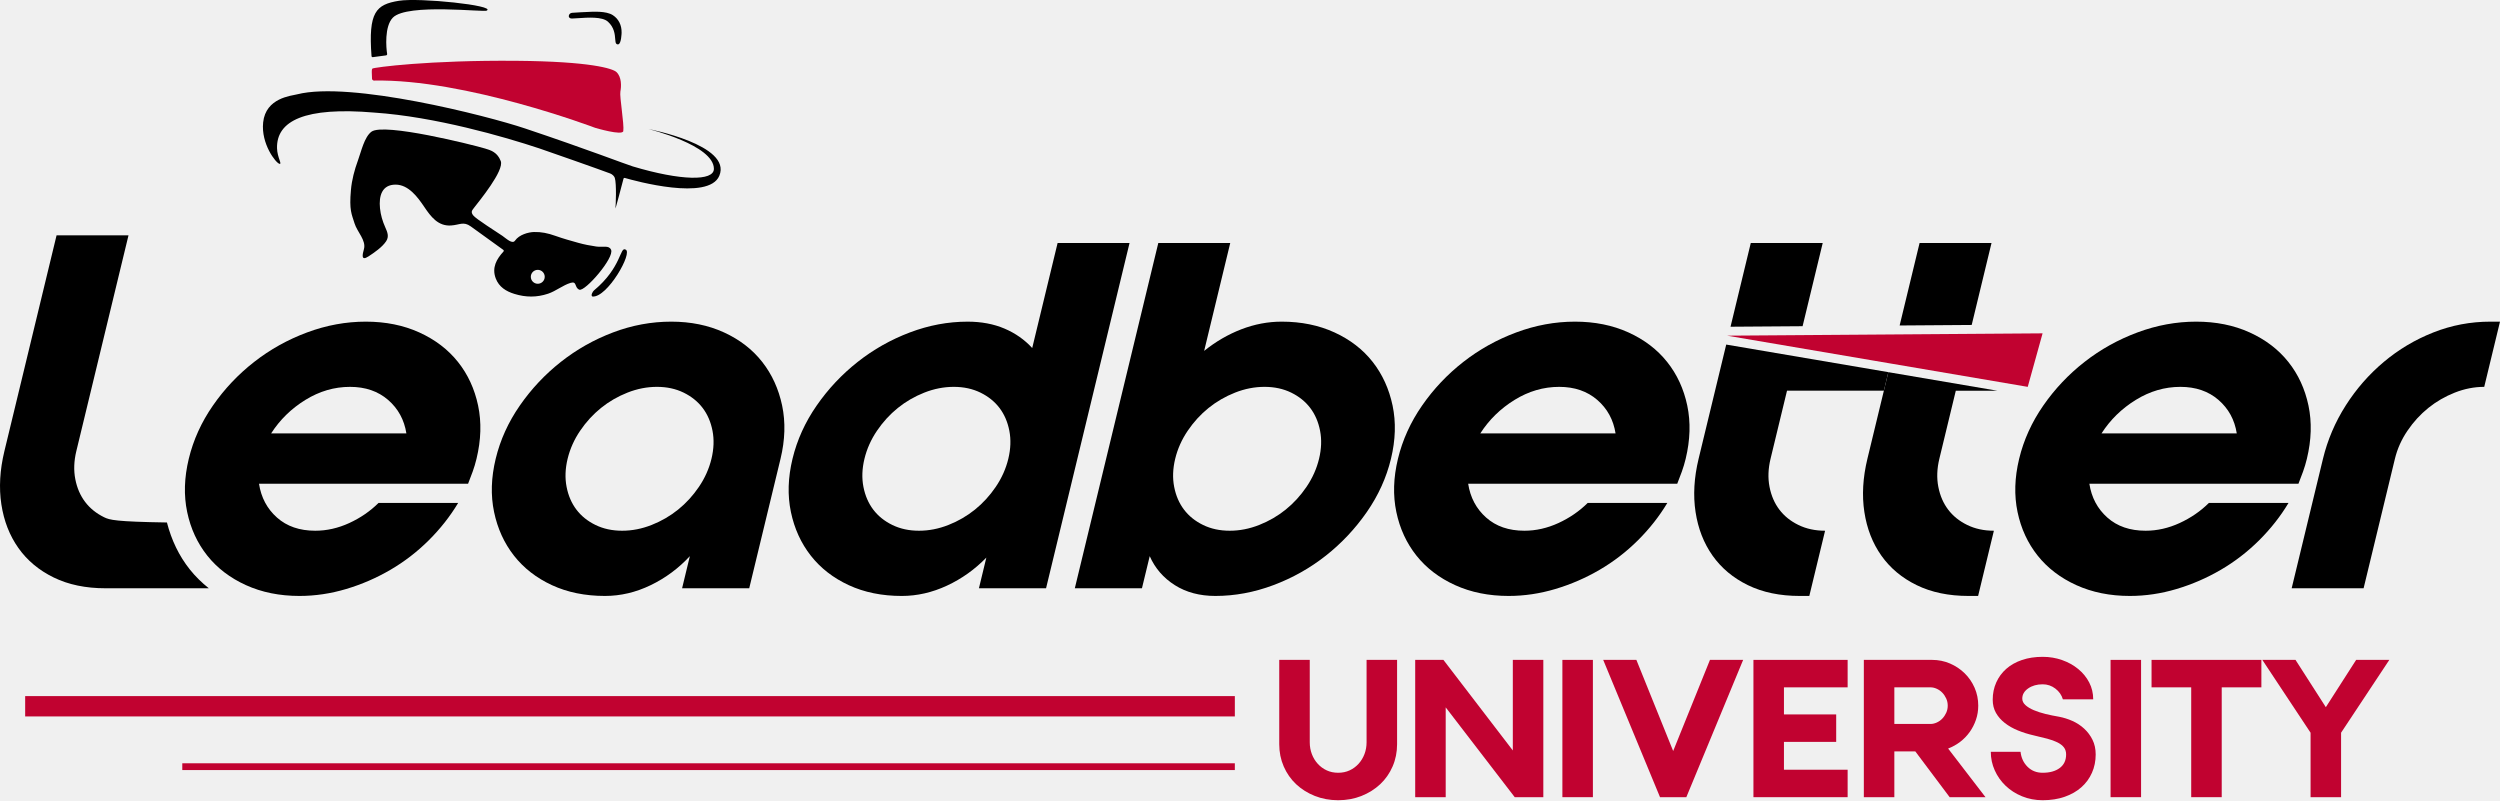
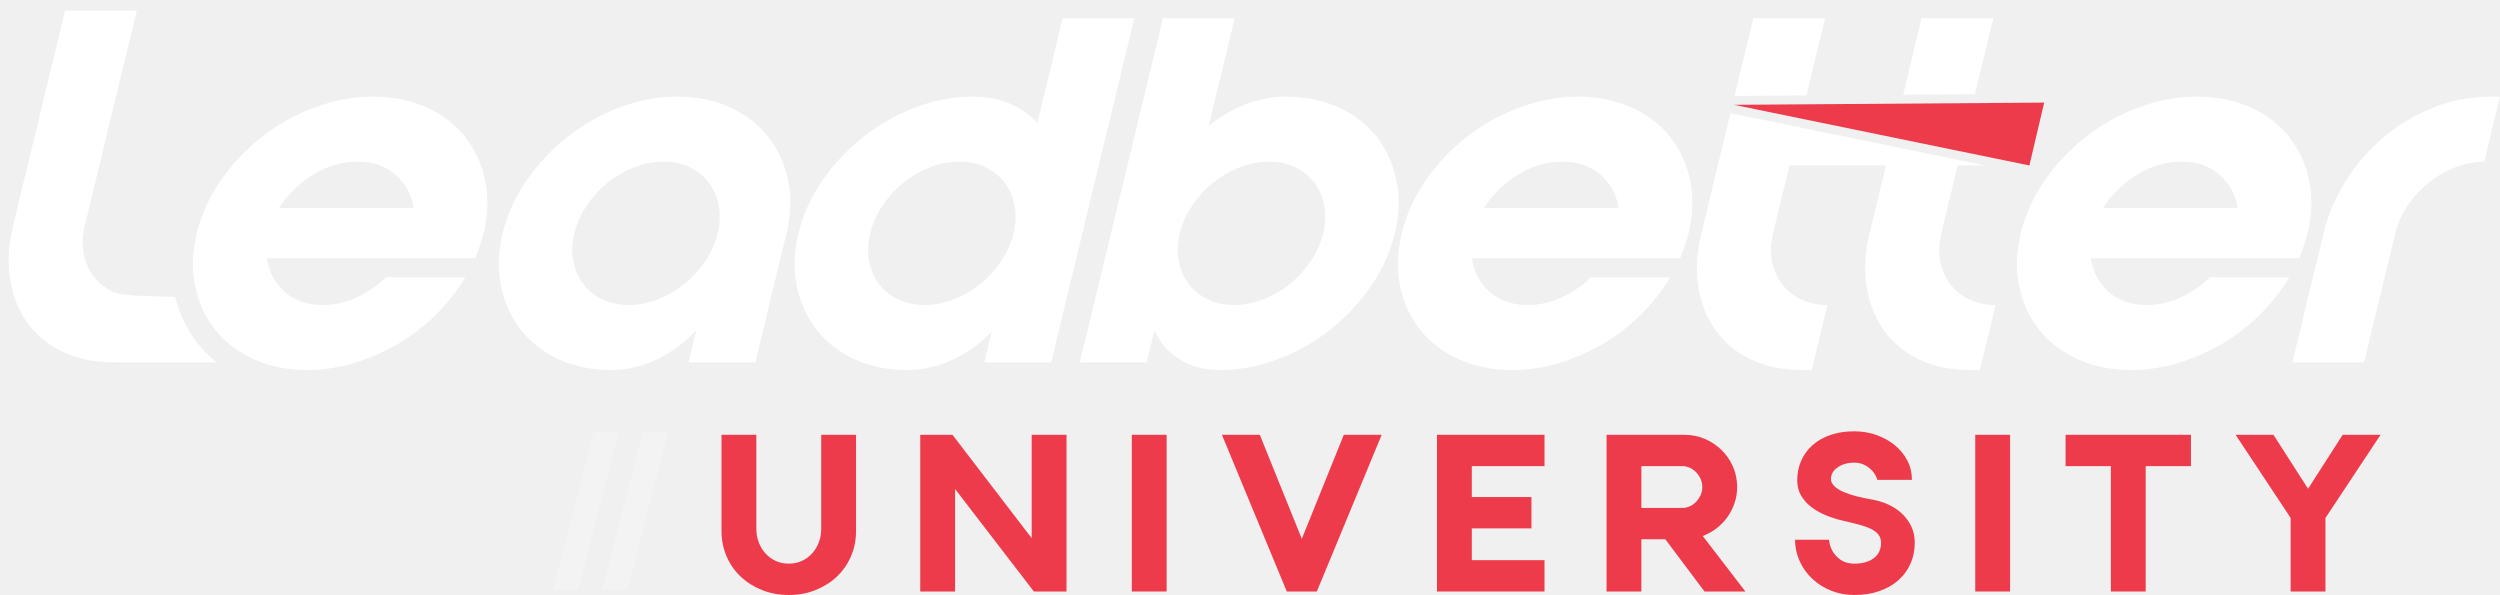
- <svg xmlns="http://www.w3.org/2000/svg" version="1.1" id="logo" x="0px" y="0px" width="280.597px" height="89.816px" viewBox="0 0 280.597 89.816" enable-background="new 0 0 280.597 89.816" xml:space="preserve">
-   <g id="mark">
-     <path d="M41.836,6.416l1.485-0.198c0.086-0.009,0.146-0.083,0.131-0.168c-0.114-0.657-0.317-3.089,0.64-4.069     c1.611-1.651,10.407-0.567,10.546-0.797c1.039-0.57-7.569-1.471-9.87-1.095c-2.569,0.419-3.439,1.255-3.069,6.208     C41.704,6.367,41.766,6.424,41.836,6.416z" />
-     <path fill="#C10230" d="M41.729,8.129l0.028,0.75c0,0,0.079,0.167,0.205,0.164c10.262-0.204,24.739,5.266,24.841,5.305     c0.003,0.001-0.002,0,0.001,0c0.048,0.014,3.064,0.911,3.153,0.365c0.122-0.741-0.437-3.866-0.325-4.439     c0.113-0.581,0.154-1.614-0.439-2.184c-0.409-0.393-2.894-1.194-11.231-1.266C48.19,6.741,41.945,7.56,41.792,7.701     C41.712,7.776,41.729,8.129,41.729,8.129z" />
-     <path d="M72.781,14.484c0,0,7.346,1.792,7.346,4.466c0,1.405-3.708,1.342-9.103-0.271c-0.733-0.219-5.046-1.899-12.103-4.264     c-4.263-1.428-19.601-5.345-25.572-3.827c-0.663,0.169-3.524,0.393-3.814,3.152c-0.253,2.405,1.43,4.563,1.835,4.648     c0.329,0.069-0.253-0.718-0.277-1.757c-0.07-3.071,3.108-4.663,10.932-3.993c6.766,0.458,14.561,2.702,18.501,4.016     c0.829,0.276,7.032,2.459,7.956,2.814c0.251,0.097,0.46,0.306,0.522,0.497c0.212,0.656,0.11,3.13,0.072,3.379     c-0.066,0.433,0.734-2.631,0.904-3.285c0.018-0.068,0.083-0.106,0.15-0.086c1.091,0.316,9.401,2.617,10.604-0.241     C82.193,16.268,72.781,14.484,72.781,14.484z" />
-     <path d="M64.18,2.08c0.008,0,0.016,0,0.024,0c0.219-0.008,0.446-0.023,0.677-0.039c1.072-0.072,2.706-0.194,3.355,0.395     c0.718,0.651,0.776,1.434,0.815,1.952c0.02,0.279,0.034,0.463,0.153,0.551c0.029,0.021,0.073,0.043,0.135,0.043     c0.019,0,0.04-0.002,0.062-0.007c0.342-0.077,0.367-1.297,0.367-1.309c0.015-0.844-0.334-1.541-0.983-1.963     c-0.756-0.491-2.193-0.396-3.073-0.35c-0.165,0.009-0.328,0.017-0.488,0.022c-0.036,0.001-1.004,0.063-1.027,0.064     C64,1.453,63.829,1.636,63.839,1.823C63.846,1.943,63.94,2.08,64.18,2.08z" />
-     <path d="M68.583,28.025c-0.253-0.529-0.888-0.244-1.659-0.356c-0.689-0.1-1.343-0.225-2.012-0.412     c-0.857-0.239-1.721-0.479-2.559-0.779c-0.883-0.316-1.605-0.458-2.421-0.437c-0.62,0.017-1.659,0.292-2.124,0.964     c-0.3,0.434-0.951-0.205-1.413-0.53c-0.606-0.426-3.002-1.908-3.295-2.316c-0.255-0.357-0.155-0.501,0.077-0.802     c0.589-0.767,3.444-4.222,3.026-5.282c-0.389-0.985-1.088-1.203-1.758-1.405c-1.347-0.406-11.368-2.924-12.755-1.886     c-0.801,0.599-1.146,2.216-1.512,3.215c-0.394,1.074-0.689,2.189-0.79,3.329c-0.204,2.291,0.083,2.694,0.405,3.742     c0.298,0.97,1.333,1.914,1.053,2.901c-0.164,0.578-0.354,1.373,0.51,0.809c0.658-0.43,1.551-1.044,1.985-1.705     c0.354-0.539,0.136-1.029-0.102-1.567c-0.309-0.697-0.513-1.377-0.59-2.142c-0.14-1.395,0.229-2.644,1.75-2.644     c1.458,0,2.491,1.417,3.225,2.507c0.729,1.082,1.537,2.169,2.987,2.08c0.989-0.061,1.401-0.494,2.235,0.108l3.646,2.631     c0.06,0.043,0.067,0.128,0.018,0.182c-0.778,0.853-1.329,1.804-0.868,3.021c0.362,0.956,1.156,1.447,2.089,1.735     c1.286,0.397,2.509,0.405,3.785-0.021c0.875-0.292,1.672-0.96,2.526-1.216c0.748-0.224,0.406,0.523,0.976,0.764     C65.646,32.777,69.004,28.903,68.583,28.025z M60.359,31.849c-0.431,0-0.781-0.35-0.781-0.781c0-0.431,0.349-0.781,0.781-0.781     s0.781,0.349,0.781,0.781C61.14,31.499,60.791,31.849,60.359,31.849z" />
-     <path d="M70.201,28.008c-0.635-0.339-0.428,2.007-3.532,4.587c-0.143,0.119-0.403,0.581-0.177,0.685     C68.15,33.455,71.102,28.283,70.201,28.008z" />
-   </g>
-   <g id="extension">
-     <path fill="#C10230" d="M156.807,83.524c0,0.898-0.168,1.733-0.503,2.504c-0.335,0.77-0.799,1.434-1.391,1.99     c-0.592,0.556-1.292,0.995-2.097,1.316c-0.807,0.321-1.68,0.481-2.622,0.481c-0.941,0-1.815-0.16-2.622-0.481     c-0.806-0.321-1.505-0.76-2.097-1.316c-0.592-0.557-1.056-1.22-1.391-1.99c-0.335-0.771-0.503-1.605-0.503-2.504v-9.459h3.424     v9.245c0,0.471,0.078,0.914,0.235,1.327c0.157,0.414,0.378,0.778,0.664,1.091c0.285,0.314,0.621,0.56,1.006,0.738     c0.385,0.179,0.813,0.268,1.284,0.268c0.471,0,0.899-0.089,1.284-0.268c0.385-0.178,0.72-0.424,1.006-0.738     c0.285-0.313,0.506-0.678,0.664-1.091c0.157-0.414,0.235-0.856,0.235-1.327v-9.245h3.424V83.524z" />
-     <path fill="#C10230" d="M173.221,89.474h-3.21l-7.747-10.08v10.08h-3.424V74.065h3.167l7.79,10.166V74.065h3.424V89.474z" />
-     <path fill="#C10230" d="M178.785,89.474h-3.424V74.065h3.424V89.474z" />
-     <path fill="#C10230" d="M191.925,74.065h3.724l-6.377,15.409h-2.954l-6.377-15.409h3.724l4.13,10.229L191.925,74.065z" />
-     <path fill="#C10230" d="M196.804,89.474V74.065h10.572v3.082h-7.148v3.039h5.864v3.082h-5.864v3.125h7.148v3.082H196.804z" />
-     <path fill="#C10230" d="M212.619,89.474h-3.424V74.065h3.424h4.237c0.713,0,1.384,0.136,2.012,0.407s1.177,0.639,1.648,1.102     c0.471,0.464,0.842,1.006,1.113,1.626s0.407,1.288,0.407,2.001c0,0.557-0.085,1.084-0.257,1.583c-0.171,0.5-0.407,0.96-0.706,1.38     c-0.3,0.421-0.657,0.789-1.07,1.103c-0.414,0.314-0.863,0.563-1.348,0.749l4.194,5.457h-4.023l-3.853-5.136h-2.354V89.474z      M212.619,81.256h4.066c0.228,0,0.46-0.054,0.695-0.161s0.442-0.253,0.621-0.439c0.178-0.185,0.324-0.403,0.439-0.652     c0.114-0.25,0.171-0.517,0.171-0.803c0-0.285-0.057-0.553-0.171-0.803c-0.115-0.249-0.261-0.467-0.439-0.652     c-0.179-0.186-0.385-0.332-0.621-0.439s-0.467-0.161-0.695-0.161h-4.066V81.256z" />
-     <path fill="#C10230" d="M231.087,80.442c0.528,0.1,1.038,0.261,1.53,0.481c0.492,0.222,0.931,0.51,1.316,0.867     c0.385,0.357,0.696,0.774,0.931,1.252c0.235,0.479,0.353,1.024,0.353,1.637c0,0.742-0.139,1.427-0.417,2.055     c-0.278,0.628-0.674,1.17-1.188,1.626s-1.138,0.813-1.873,1.07s-1.559,0.385-2.472,0.385c-0.828,0-1.598-0.146-2.312-0.438     c-0.713-0.292-1.331-0.688-1.851-1.188c-0.521-0.499-0.928-1.077-1.22-1.733c-0.293-0.656-0.439-1.348-0.439-2.076h3.339     c0.071,0.67,0.332,1.23,0.781,1.68c0.45,0.45,1.017,0.674,1.702,0.674c0.799,0,1.437-0.178,1.915-0.535     c0.478-0.356,0.717-0.863,0.717-1.52c0-0.313-0.083-0.578-0.246-0.792c-0.165-0.214-0.403-0.399-0.717-0.557     c-0.314-0.157-0.695-0.296-1.145-0.417c-0.45-0.121-0.96-0.246-1.53-0.375c-0.628-0.142-1.22-0.328-1.776-0.556     c-0.557-0.228-1.045-0.506-1.466-0.834c-0.421-0.328-0.753-0.707-0.995-1.134c-0.243-0.428-0.364-0.92-0.364-1.477     c0-0.699,0.131-1.344,0.396-1.937c0.264-0.592,0.639-1.102,1.124-1.53c0.485-0.428,1.074-0.76,1.766-0.995s1.466-0.353,2.322-0.353     c0.771,0,1.498,0.121,2.183,0.364c0.685,0.243,1.288,0.578,1.809,1.006c0.521,0.428,0.931,0.931,1.23,1.509     c0.3,0.578,0.449,1.209,0.449,1.894h-3.402c-0.143-0.485-0.425-0.888-0.846-1.209c-0.421-0.321-0.896-0.481-1.423-0.481     c-0.642,0-1.185,0.154-1.626,0.46c-0.442,0.307-0.664,0.688-0.664,1.145c0,0.271,0.118,0.514,0.353,0.728     c0.235,0.214,0.546,0.403,0.931,0.567s0.824,0.307,1.316,0.428S230.574,80.357,231.087,80.442z" />
-     <path fill="#C10230" d="M240.311,89.474h-3.424V74.065h3.424V89.474z" />
-     <path fill="#C10230" d="M241.488,74.065h12.327v3.082h-4.452v12.327h-3.424V77.146h-4.452V74.065z" />
-     <path fill="#C10230" d="M264.451,74.065h3.724l-5.415,8.175v7.233h-3.424V82.24l-5.415-8.175h3.724l3.403,5.308L264.451,74.065z" />
-   </g>
-   <g id="wordmark">
-     <path d="M118.704,27.274l-2.85,11.788c-0.851-0.933-1.886-1.659-3.106-2.18c-1.22-0.519-2.602-0.78-4.144-0.78     c-2.189,0-4.35,0.404-6.483,1.211c-2.133,0.807-4.086,1.91-5.859,3.31c-1.774,1.399-3.309,3.033-4.602,4.898     c-1.295,1.866-2.198,3.858-2.709,5.974c-0.512,2.118-0.572,4.109-0.18,5.975c0.391,1.866,1.136,3.498,2.234,4.898     c1.096,1.399,2.516,2.503,4.259,3.31s3.726,1.211,5.951,1.211c1.722,0,3.412-0.386,5.07-1.157c1.657-0.771,3.131-1.821,4.421-3.149     l-0.833,3.445h7.535l9.37-38.753H118.704z M113.172,51.494c-0.269,1.113-0.738,2.162-1.407,3.149     c-0.67,0.987-1.45,1.839-2.341,2.557c-0.892,0.718-1.882,1.292-2.973,1.722c-1.092,0.431-2.194,0.646-3.305,0.646     c-1.113,0-2.11-0.215-2.992-0.646c-0.883-0.43-1.596-1.004-2.14-1.722c-0.544-0.717-0.912-1.569-1.104-2.557     c-0.192-0.986-0.154-2.036,0.115-3.149c0.269-1.111,0.737-2.161,1.407-3.148c0.669-0.987,1.449-1.839,2.34-2.557     c0.891-0.718,1.882-1.292,2.973-1.723c1.09-0.43,2.192-0.646,3.305-0.646c1.111,0,2.109,0.215,2.993,0.646     c0.882,0.431,1.595,1.005,2.14,1.723c0.544,0.718,0.912,1.57,1.104,2.557C113.479,49.333,113.44,50.383,113.172,51.494z" />
-     <path d="M156.302,45.52c-0.393-1.865-1.137-3.499-2.233-4.898c-1.097-1.399-2.526-2.502-4.286-3.31     c-1.761-0.807-3.735-1.211-5.924-1.211c-1.543,0-3.057,0.288-4.542,0.861c-1.484,0.574-2.873,1.382-4.165,2.422l2.928-12.11h-8.074     l-9.37,38.753h7.535l0.872-3.606c0.603,1.364,1.542,2.449,2.819,3.256c1.275,0.807,2.793,1.211,4.551,1.211     c2.188,0,4.358-0.404,6.509-1.211c2.151-0.807,4.113-1.911,5.887-3.31c1.773-1.399,3.307-3.032,4.602-4.898     c1.294-1.865,2.198-3.857,2.71-5.975C156.634,49.378,156.694,47.386,156.302,45.52z M148.049,51.494     c-0.269,1.113-0.738,2.162-1.407,3.149c-0.67,0.987-1.45,1.839-2.341,2.557c-0.892,0.718-1.882,1.292-2.973,1.722     c-1.091,0.431-2.193,0.646-3.305,0.646c-1.113,0-2.11-0.215-2.992-0.646c-0.883-0.43-1.596-1.004-2.14-1.722     c-0.544-0.717-0.912-1.569-1.104-2.557c-0.192-0.986-0.154-2.036,0.115-3.149c0.269-1.111,0.737-2.161,1.407-3.148     c0.669-0.987,1.449-1.839,2.34-2.557c0.891-0.718,1.882-1.292,2.973-1.723c1.09-0.43,2.192-0.646,3.305-0.646     c1.112,0,2.109,0.215,2.993,0.646c0.882,0.431,1.595,1.005,2.14,1.723c0.544,0.718,0.912,1.57,1.104,2.557     C148.356,49.333,148.318,50.383,148.049,51.494z" />
-     <path d="M187.116,40.622c-1.115-1.399-2.562-2.502-4.34-3.31c-1.778-0.807-3.78-1.211-6.004-1.211c-2.226,0-4.422,0.404-6.59,1.211     c-2.169,0.807-4.149,1.91-5.94,3.31c-1.792,1.399-3.335,3.033-4.629,4.898c-1.295,1.866-2.198,3.858-2.709,5.974     c-0.512,2.118-0.572,4.109-0.18,5.975c0.391,1.866,1.146,3.498,2.261,4.898c1.115,1.399,2.561,2.503,4.34,3.31     c1.777,0.807,3.779,1.211,6.005,1.211c1.758,0,3.508-0.261,5.248-0.781c1.74-0.519,3.394-1.238,4.961-2.153     c1.567-0.915,2.999-2.019,4.299-3.31c1.299-1.292,2.4-2.691,3.302-4.198h-8.935c-0.944,0.933-2.041,1.687-3.292,2.261     c-1.251,0.574-2.522,0.861-3.814,0.861c-1.759,0-3.191-0.493-4.298-1.48c-1.107-0.986-1.779-2.251-2.016-3.795h23.467     c0.184-0.466,0.358-0.923,0.52-1.372c0.162-0.448,0.304-0.924,0.426-1.427c0.512-2.117,0.571-4.108,0.179-5.974     C188.984,43.654,188.231,42.021,187.116,40.622z M166.15,48.642c0.979-1.527,2.26-2.779,3.841-3.756     c1.582-0.976,3.251-1.465,5.01-1.465c1.722,0,3.146,0.489,4.275,1.465c1.127,0.977,1.811,2.229,2.052,3.756H166.15z" />
-     <path d="M193.817,38.685l-0.068-0.012l-3.1,12.821c-0.512,2.118-0.626,4.109-0.341,5.975c0.284,1.866,0.921,3.498,1.911,4.898     c0.989,1.399,2.31,2.503,3.963,3.31c1.652,0.807,3.591,1.211,5.816,1.211h1.077l1.77-7.32c-1.113,0-2.11-0.215-2.992-0.646     c-0.883-0.43-1.596-1.004-2.14-1.722c-0.545-0.717-0.912-1.569-1.104-2.557c-0.192-0.986-0.154-2.036,0.115-3.149l1.848-7.643     h10.872l0.503-2.08L193.817,38.685z" />
-     <polygon points="204.579,27.274 196.505,27.274 194.233,36.672 202.321,36.613  " />
-     <path d="M219.517,43.852h4.647l-12.15-2.069l-0.068-0.012l-0.503,2.08l-1.848,7.643c-0.512,2.118-0.626,4.109-0.341,5.975     c0.284,1.866,0.921,3.498,1.911,4.898c0.989,1.399,2.31,2.503,3.963,3.31c1.652,0.807,3.591,1.211,5.816,1.211h1.077l1.77-7.32     c-1.113,0-2.11-0.215-2.992-0.646c-0.883-0.43-1.596-1.004-2.14-1.722c-0.545-0.717-0.912-1.569-1.104-2.557     c-0.192-0.986-0.154-2.036,0.115-3.149L219.517,43.852z" />
-     <polygon points="223.525,27.274 215.451,27.274 213.213,36.532 221.301,36.473  " />
-     <path d="M244.636,58.707c-1.251,0.574-2.522,0.861-3.814,0.861c-1.759,0-3.191-0.493-4.298-1.48     c-1.107-0.986-1.779-2.251-2.016-3.795h23.467c0.184-0.466,0.358-0.923,0.52-1.372c0.162-0.448,0.304-0.924,0.426-1.427     c0.512-2.117,0.571-4.108,0.179-5.974c-0.393-1.865-1.146-3.499-2.261-4.898c-1.115-1.399-2.562-2.502-4.34-3.31     c-1.778-0.807-3.78-1.211-6.004-1.211c-2.226,0-4.422,0.404-6.59,1.211c-2.169,0.807-4.149,1.91-5.94,3.31     c-1.792,1.399-3.335,3.033-4.629,4.898c-1.295,1.866-2.198,3.858-2.709,5.974c-0.512,2.118-0.572,4.109-0.18,5.975     c0.391,1.866,1.146,3.498,2.261,4.898c1.115,1.399,2.561,2.503,4.34,3.31c1.778,0.807,3.779,1.211,6.005,1.211     c1.758,0,3.508-0.261,5.248-0.781c1.74-0.519,3.394-1.238,4.961-2.153c1.567-0.915,2.999-2.019,4.299-3.31     c1.299-1.292,2.4-2.691,3.302-4.198h-8.935C246.984,57.38,245.886,58.133,244.636,58.707z M239.715,44.886     c1.582-0.976,3.251-1.465,5.01-1.465c1.722,0,3.146,0.489,4.275,1.465c1.127,0.977,1.811,2.229,2.052,3.756h-15.178     C236.853,47.115,238.133,45.863,239.715,44.886z" />
-     <path d="M279.521,36.101c-2.225,0-4.359,0.404-6.402,1.211c-2.044,0.807-3.898,1.91-5.564,3.31     c-1.666,1.399-3.093,3.033-4.279,4.898c-1.187,1.866-2.036,3.858-2.548,5.974l-3.514,14.533h8.074l3.514-14.533     c0.269-1.111,0.737-2.161,1.407-3.148c0.669-0.987,1.449-1.839,2.34-2.557c0.891-0.718,1.882-1.292,2.973-1.723     c1.09-0.43,2.192-0.646,3.305-0.646l1.77-7.32H279.521z" />
-     <path d="M21.312,63.924c-1.219-1.53-2.07-3.311-2.575-5.281c-5.775-0.093-6.436-0.287-7.041-0.583     c-0.883-0.43-1.596-1.004-2.14-1.722c-0.545-0.718-0.912-1.569-1.104-2.557c-0.192-0.986-0.154-2.036,0.115-3.149l5.856-24.221     H6.35L0.494,50.633c-0.512,2.118-0.626,4.109-0.341,5.975c0.284,1.866,0.921,3.498,1.911,4.898c0.989,1.399,2.31,2.503,3.963,3.31     c1.652,0.808,3.591,1.211,5.816,1.211h11.593C22.649,65.398,21.932,64.702,21.312,63.924z" />
-     <path d="M51.4,40.622c-1.115-1.399-2.562-2.502-4.34-3.31c-1.778-0.807-3.78-1.211-6.004-1.211c-2.226,0-4.422,0.404-6.59,1.211     c-2.169,0.807-4.149,1.91-5.94,3.31c-1.792,1.399-3.335,3.033-4.629,4.898c-1.295,1.866-2.198,3.858-2.709,5.974     c-0.512,2.118-0.572,4.109-0.18,5.975c0.391,1.866,1.146,3.498,2.261,4.898c1.115,1.399,2.561,2.503,4.34,3.31     c1.778,0.807,3.779,1.211,6.005,1.211c1.758,0,3.508-0.261,5.248-0.781c1.74-0.519,3.394-1.238,4.961-2.153     c1.567-0.915,2.999-2.019,4.299-3.31c1.299-1.292,2.4-2.691,3.303-4.198h-8.935c-0.944,0.933-2.041,1.687-3.292,2.261     c-1.251,0.574-2.522,0.861-3.814,0.861c-1.759,0-3.191-0.493-4.298-1.48c-1.107-0.986-1.779-2.251-2.016-3.795h23.467     c0.184-0.466,0.358-0.923,0.52-1.372c0.162-0.448,0.304-0.924,0.426-1.427c0.512-2.117,0.571-4.108,0.179-5.974     C53.268,43.654,52.515,42.021,51.4,40.622z M30.434,48.642c0.979-1.527,2.26-2.779,3.841-3.756c1.582-0.976,3.251-1.465,5.01-1.465     c1.722,0,3.146,0.489,4.275,1.465c1.127,0.977,1.811,2.229,2.052,3.756H30.434z" />
-     <path d="M85.551,40.622c-1.097-1.399-2.526-2.502-4.286-3.31c-1.761-0.807-3.736-1.211-5.924-1.211     c-2.225,0-4.404,0.404-6.536,1.211c-2.133,0.807-4.086,1.91-5.859,3.31c-1.774,1.399-3.309,3.033-4.602,4.898     c-1.295,1.866-2.198,3.858-2.709,5.974c-0.512,2.118-0.572,4.109-0.18,5.975c0.391,1.866,1.136,3.498,2.234,4.898     c1.096,1.399,2.516,2.503,4.259,3.31s3.726,1.211,5.951,1.211c1.758,0,3.47-0.404,5.137-1.211c1.666-0.807,3.13-1.892,4.393-3.256     l-0.872,3.606h7.535l3.514-14.533c0.512-2.117,0.571-4.108,0.18-5.974C87.392,43.654,86.648,42.021,85.551,40.622z M79.855,51.494     c-0.269,1.113-0.738,2.162-1.407,3.149c-0.67,0.987-1.45,1.839-2.341,2.557c-0.892,0.718-1.882,1.292-2.973,1.722     c-1.092,0.431-2.194,0.646-3.305,0.646c-1.113,0-2.11-0.215-2.992-0.646c-0.883-0.43-1.596-1.004-2.14-1.722     c-0.544-0.717-0.912-1.569-1.104-2.557c-0.192-0.986-0.154-2.036,0.115-3.149c0.269-1.111,0.737-2.161,1.407-3.148     c0.669-0.987,1.449-1.839,2.34-2.557c0.891-0.718,1.882-1.292,2.973-1.723c1.09-0.43,2.192-0.646,3.305-0.646     c1.111,0,2.109,0.215,2.993,0.646c0.882,0.431,1.595,1.005,2.14,1.723c0.544,0.718,0.912,1.57,1.104,2.557     C80.162,49.333,80.123,50.383,79.855,51.494z" />
-     <polygon fill="#C10230" points="212.182,40.797 227.591,43.421 228.404,40.49 229.257,37.414 229.147,37.415 212.971,37.534     193.991,37.674 193.845,37.675 193.985,37.699  " />
-   </g>
-   <g id="lines">
+ <svg xmlns="http://www.w3.org/2000/svg" version="1.1" id="logo" x="0px" y="0px" width="321.878px" height="76.606px" viewBox="0 0 321.878 76.606" enable-background="new 0 0 321.878 76.606" xml:space="preserve">
+   <g>
+     <path fill="none" d="M196.818,21.755c1.394-0.628,2.845-0.943,4.352-0.943C199.662,20.813,198.212,21.127,196.818,21.755z" />
+     <path fill="none" d="M153.032,36.565c-0.622-0.821-1.043-1.794-1.262-2.923c-0.22-1.127-0.175-2.327,0.132-3.599   c0.307-1.271,0.843-2.47,1.608-3.599c0.765-1.128,1.656-2.102,2.675-2.923c1.019-0.82,2.151-1.476,3.399-1.969   c1.247-0.492,2.506-0.738,3.778-0.738c1.271,0,2.411,0.246,3.421,0.738c0.252,0.123,0.491,0.256,0.719,0.399   c-0.228-0.144-0.468-0.277-0.72-0.4c-1.01-0.492-2.15-0.738-3.421-0.738c-1.272,0-2.532,0.246-3.778,0.738   c-1.248,0.492-2.38,1.149-3.399,1.969c-1.019,0.821-1.91,1.795-2.675,2.923c-0.765,1.129-1.301,2.329-1.608,3.599   c-0.308,1.272-0.352,2.471-0.132,3.599C151.988,34.77,152.409,35.744,153.032,36.565c0.155,0.204,0.323,0.4,0.502,0.584   C153.355,36.965,153.187,36.77,153.032,36.565z" />
+     <path fill="none" d="M195.443,22.488c-1.809,1.117-3.272,2.548-4.391,4.294C192.171,25.036,193.635,23.605,195.443,22.488z" />
+     <path fill="none" d="M201.17,20.813c1.968,0,3.596,0.559,4.886,1.675C204.766,21.372,203.139,20.813,201.17,20.813z" />
+     <path fill="none" d="M40.304,22.488c1.808-1.116,3.717-1.675,5.727-1.675c0,0,0,0,0,0c-2.01,0-3.919,0.559-5.727,1.675   c-1.808,1.117-3.272,2.548-4.391,4.294h0.001C37.032,25.036,38.496,23.605,40.304,22.488z" />
+     <path fill="none" d="M115.611,38.533c-1.01-0.492-1.825-1.148-2.447-1.969s-1.043-1.794-1.262-2.923   c-0.22-1.127-0.175-2.327,0.132-3.599c0.307-1.271,0.843-2.47,1.608-3.599c0.765-1.128,1.656-2.102,2.675-2.923   c1.019-0.82,2.151-1.476,3.399-1.969c1.247-0.492,2.506-0.738,3.778-0.738c0,0,0,0,0,0c-1.272,0-2.532,0.246-3.778,0.738   c-1.248,0.492-2.38,1.149-3.399,1.969c-1.019,0.821-1.91,1.795-2.675,2.923c-0.765,1.129-1.301,2.329-1.608,3.599   c-0.308,1.272-0.352,2.471-0.132,3.599c0.219,1.129,0.64,2.103,1.262,2.923C113.785,37.385,114.6,38.041,115.611,38.533   c1.007,0.493,2.147,0.739,3.419,0.739c0,0,0.001,0,0.001,0C117.759,39.272,116.619,39.026,115.611,38.533z" />
+     <path fill="none" d="M77.525,38.533c-1.01-0.492-1.825-1.148-2.447-1.969s-1.043-1.794-1.262-2.923   c-0.22-1.127-0.176-2.327,0.132-3.599c0.307-1.271,0.843-2.47,1.608-3.599c0.765-1.128,1.656-2.102,2.675-2.923   c1.019-0.82,2.151-1.476,3.399-1.969c1.247-0.492,2.506-0.738,3.778-0.738c0,0,0,0,0,0c-1.272,0-2.532,0.246-3.778,0.738   c-1.248,0.492-2.38,1.149-3.399,1.969c-1.019,0.821-1.91,1.795-2.675,2.923c-0.765,1.129-1.301,2.329-1.608,3.599   c-0.308,1.272-0.352,2.471-0.132,3.599c0.219,1.129,0.64,2.103,1.262,2.923c0.622,0.821,1.437,1.477,2.447,1.969   c1.009,0.493,2.149,0.739,3.421,0.739c0,0,0,0,0,0C79.674,39.272,78.533,39.026,77.525,38.533z" />
+     <path fill="none" d="M275.146,22.488c1.808-1.116,3.717-1.675,5.726-1.675c0,0,0,0,0,0c-2.01,0-3.919,0.559-5.727,1.675   c-1.808,1.117-3.272,2.548-4.391,4.294h0.001C271.874,25.036,273.338,23.605,275.146,22.488z" />
    <g>
-       <rect x="2.825" y="78.13" fill="#C10230" width="135.772" height="2.282" />
+       <path fill="none" d="M217.564,65.185c-0.308,0.141-0.613,0.211-0.911,0.211h-5.325v-5.38h-0.001v5.381h5.325    c0.299,0,0.603-0.07,0.911-0.211c0.309-0.139,0.579-0.331,0.813-0.574c0,0,0,0,0,0C218.142,64.854,217.873,65.046,217.564,65.185z    " />
+       <path fill="none" d="M218.792,64.041c-0.099,0.168-0.209,0.325-0.333,0.467C218.584,64.366,218.694,64.21,218.792,64.041z" />
+       <path fill="#EE3B4B" d="M105.732,68.087c0,0.617-0.103,1.196-0.308,1.738c-0.206,0.542-0.495,1.018-0.869,1.429    c-0.374,0.411-0.813,0.733-1.317,0.966c-0.504,0.234-1.065,0.35-1.682,0.35c-0.617,0-1.177-0.116-1.682-0.35    c-0.504-0.233-0.943-0.555-1.317-0.966s-0.663-0.887-0.869-1.429s-0.308-1.121-0.308-1.738V55.98h-4.484v12.388    c0,1.177,0.219,2.27,0.659,3.279c0.438,1.009,1.046,1.878,1.822,2.606c0.775,0.729,1.69,1.303,2.746,1.723    c1.055,0.421,2.2,0.63,3.433,0.63c1.233,0,2.378-0.21,3.433-0.63c1.056-0.421,1.971-0.995,2.747-1.723    c0.775-0.729,1.382-1.598,1.822-2.606c0.438-1.009,0.658-2.102,0.658-3.279V55.98h-4.484V68.087z" />
+       <polygon fill="#EE3B4B" points="132.832,69.292 122.631,55.98 118.483,55.98 118.483,76.158 122.967,76.158 122.967,62.958     133.112,76.158 137.316,76.158 137.316,55.98 132.832,55.98   " />
+       <rect x="145.722" y="55.98" fill="#EE3B4B" width="4.484" height="20.178" />
+       <polygon fill="#EE3B4B" points="167.61,69.376 162.201,55.98 157.325,55.98 165.676,76.158 169.543,76.158 177.895,55.98     173.018,55.98   " />
+       <polygon fill="#EE3B4B" points="185.012,76.158 198.857,76.158 198.857,72.122 189.497,72.122 189.497,68.031 197.175,68.031     197.175,63.995 189.497,63.995 189.497,60.015 198.857,60.015 198.857,55.98 185.012,55.98   " />
+       <path fill="#EE3B4B" d="M220.997,68.031c0.541-0.411,1.009-0.892,1.401-1.443c0.392-0.551,0.701-1.154,0.925-1.807    c0.224-0.654,0.336-1.345,0.336-2.074c0-0.934-0.178-1.807-0.532-2.62c-0.355-0.813-0.841-1.522-1.457-2.13    c-0.616-0.608-1.336-1.088-2.158-1.443c-0.823-0.355-1.701-0.533-2.634-0.533h-5.549h-4.484v20.178h4.484v-6.726h3.083    l5.045,6.726h5.268l-5.493-7.146C219.866,68.769,220.454,68.442,220.997,68.031z M211.328,60.016h5.324    c0.298,0,0.603,0.07,0.911,0.211c0.309,0.14,0.579,0.332,0.813,0.574c0.233,0.243,0.424,0.528,0.575,0.855    c0.149,0.327,0.224,0.677,0.224,1.051c0,0.373-0.075,0.723-0.224,1.05c-0.046,0.101-0.104,0.191-0.159,0.284    c-0.098,0.168-0.208,0.325-0.333,0.467c-0.029,0.033-0.053,0.072-0.083,0.103c0,0,0,0,0,0c-0.234,0.243-0.504,0.435-0.813,0.574    c-0.308,0.141-0.612,0.211-0.911,0.211h-5.325" />
+       <path fill="#EE3B4B" d="M244.845,66.097c-0.504-0.467-1.079-0.845-1.723-1.135c-0.645-0.29-1.313-0.5-2.004-0.631    c-0.672-0.112-1.331-0.247-1.976-0.406c-0.644-0.159-1.219-0.346-1.724-0.561c-0.504-0.214-0.911-0.462-1.219-0.743    c-0.308-0.28-0.462-0.597-0.462-0.952c0-0.598,0.289-1.097,0.869-1.499c0.579-0.401,1.289-0.603,2.13-0.603    c0.691,0,1.313,0.21,1.864,0.631c0.551,0.421,0.92,0.948,1.107,1.583h4.456c0-0.897-0.196-1.724-0.589-2.481    c-0.392-0.757-0.929-1.415-1.611-1.975c-0.682-0.561-1.471-1-2.368-1.318c-0.897-0.317-1.85-0.476-2.859-0.476    c-1.121,0-2.135,0.154-3.04,0.462c-0.906,0.309-1.677,0.743-2.312,1.304c-0.635,0.56-1.126,1.228-1.471,2.003    c-0.346,0.776-0.518,1.622-0.518,2.537c0,0.729,0.159,1.374,0.477,1.933c0.317,0.56,0.752,1.056,1.303,1.485    c0.55,0.43,1.191,0.794,1.919,1.093c0.729,0.299,1.504,0.542,2.326,0.729c0.747,0.169,1.416,0.332,2.004,0.491    c0.588,0.159,1.088,0.341,1.499,0.546c0.411,0.206,0.724,0.449,0.939,0.729c0.215,0.281,0.323,0.626,0.323,1.037    c0,0.86-0.313,1.523-0.939,1.99c-0.626,0.468-1.462,0.701-2.509,0.701c-0.897,0-1.639-0.294-2.228-0.882    c-0.588-0.589-0.929-1.322-1.023-2.201h-4.372c0,0.953,0.191,1.859,0.575,2.718c0.382,0.86,0.915,1.616,1.597,2.27    s1.49,1.173,2.424,1.556c0.934,0.382,1.943,0.574,3.026,0.574c1.196,0,2.275-0.167,3.237-0.504    c0.962-0.337,1.779-0.803,2.452-1.402c0.673-0.598,1.191-1.308,1.556-2.13c0.364-0.822,0.547-1.718,0.547-2.69    c0-0.803-0.154-1.518-0.462-2.144C245.756,67.111,245.349,66.564,244.845,66.097z" />
+       <rect x="254.317" y="55.98" fill="#EE3B4B" width="4.484" height="20.178" />
+       <polygon fill="#EE3B4B" points="265.947,60.015 271.777,60.015 271.777,76.158 276.26,76.158 276.26,60.015 282.09,60.015     282.09,55.98 265.947,55.98   " />
+       <polygon fill="#EE3B4B" points="297.166,62.93 292.711,55.98 287.834,55.98 294.924,66.685 294.924,76.158 299.408,76.158     299.408,66.685 306.499,55.98 301.622,55.98   " />
    </g>
    <g>
-       <rect x="20.46" y="85.67" fill="#C10230" width="118.137" height="0.761" />
+       <polygon opacity="0.22" fill="#FFFFFF" enable-background="new    " points="76.432,55.654 71.22,75.969 74.442,75.969     79.654,55.654   " />
+       <polygon opacity="0.22" fill="#FFFFFF" enable-background="new    " points="77.553,75.969 80.775,75.969 85.988,55.654     82.765,55.654   " />
+       <path fill="#FFFFFF" d="M127.672,42.717l-0.952,3.938h8.614l10.711-44.3h-9.229l-3.258,13.475    c-0.972-1.067-2.156-1.897-3.55-2.492c-1.395-0.594-2.974-0.892-4.737-0.892c-2.502,0-4.972,0.461-7.41,1.385    c-2.438,0.924-4.671,2.184-6.698,3.784c-2.028,1.6-3.782,3.467-5.261,5.599c-1.48,2.134-2.512,4.41-3.097,6.829    c-0.585,2.421-0.654,4.697-0.205,6.83c0.447,2.133,1.299,3.999,2.554,5.599c1.253,1.6,2.877,2.861,4.868,3.784    c1.992,0.923,4.259,1.385,6.803,1.385c1.969,0,3.9-0.441,5.796-1.323C124.513,45.435,126.198,44.235,127.672,42.717z     M115.61,38.533c-1.01-0.492-1.825-1.148-2.447-1.969c-0.622-0.82-1.043-1.794-1.262-2.923c-0.22-1.128-0.176-2.327,0.132-3.599    c0.307-1.27,0.843-2.47,1.608-3.599c0.765-1.128,1.656-2.102,2.675-2.923c1.019-0.82,2.151-1.477,3.399-1.969    c1.246-0.492,2.506-0.738,3.778-0.738c0,0,0,0,0,0c1.27,0,2.411,0.246,3.42,0.738c1.008,0.493,1.824,1.149,2.446,1.969    c0.622,0.821,1.043,1.795,1.263,2.923c0.219,1.129,0.175,2.328-0.132,3.599c-0.307,1.272-0.844,2.472-1.609,3.599    c-0.765,1.129-1.657,2.102-2.676,2.923c-1.019,0.821-2.152,1.477-3.398,1.969c-1.248,0.493-2.507,0.739-3.777,0.739    c0,0-0.001,0-0.001,0C117.758,39.272,116.618,39.026,115.61,38.533z" />
+       <path fill="#FFFFFF" d="M179.794,23.213c-0.449-2.132-1.3-3.999-2.553-5.599c-1.254-1.6-2.887-2.861-4.9-3.784    s-4.27-1.385-6.771-1.385c-1.764,0-3.495,0.329-5.191,0.985c-1.697,0.656-3.284,1.579-4.761,2.768l3.347-13.844h-9.229    l-10.71,44.3h8.614l0.997-4.122c0.689,1.56,1.763,2.799,3.223,3.722c1.458,0.923,3.192,1.385,5.203,1.385    c2.501,0,4.982-0.461,7.441-1.385c2.458-0.923,4.701-2.184,6.729-3.784c2.027-1.6,3.78-3.466,5.26-5.599    c1.479-2.133,2.512-4.409,3.097-6.83C180.174,27.623,180.242,25.346,179.794,23.213z M153.031,36.564    c-0.622-0.82-1.043-1.794-1.262-2.923c-0.22-1.128-0.176-2.327,0.132-3.599c0.307-1.27,0.843-2.47,1.608-3.599    c0.765-1.128,1.656-2.102,2.675-2.923c1.019-0.82,2.151-1.477,3.399-1.969c1.246-0.492,2.506-0.738,3.778-0.738    c1.271,0,2.411,0.246,3.421,0.738c0.252,0.123,0.492,0.257,0.72,0.4c0.684,0.431,1.259,0.954,1.726,1.569    c0.622,0.821,1.043,1.795,1.263,2.923c0.22,1.129,0.176,2.329-0.131,3.599c-0.307,1.272-0.844,2.472-1.609,3.599    c-0.765,1.129-1.657,2.102-2.676,2.923s-2.152,1.477-3.398,1.969c-1.248,0.493-2.507,0.739-3.778,0.739    c-1.272,0-2.412-0.246-3.421-0.739c-0.757-0.369-1.405-0.83-1.944-1.384C153.354,36.965,153.187,36.769,153.031,36.564z" />
+       <path fill="#FFFFFF" d="M215.043,35.703H204.83c-1.079,1.067-2.333,1.928-3.763,2.584c-1.43,0.656-2.883,0.985-4.36,0.985    c-2.01,0-3.648-0.564-4.913-1.692c-1.266-1.127-2.034-2.574-2.304-4.338h26.826c0.211-0.533,0.409-1.055,0.594-1.569    c0.185-0.512,0.348-1.056,0.487-1.631c0.585-2.419,0.652-4.696,0.205-6.829c-0.449-2.132-1.31-3.999-2.584-5.599    c-1.275-1.6-2.929-2.861-4.961-3.784c-2.033-0.923-4.321-1.385-6.864-1.385c-2.544,0-5.055,0.461-7.534,1.385    c-2.479,0.923-4.743,2.184-6.791,3.784c-2.048,1.6-3.813,3.467-5.291,5.599c-1.48,2.134-2.512,4.41-3.097,6.829    c-0.585,2.421-0.654,4.697-0.205,6.83c0.448,2.133,1.31,3.999,2.584,5.599c1.275,1.6,2.928,2.861,4.961,3.784    c2.032,0.923,4.32,1.385,6.864,1.385c2.009,0,4.01-0.298,5.999-0.892c1.99-0.594,3.88-1.415,5.671-2.461    c1.791-1.046,3.429-2.308,4.914-3.784C212.753,39.026,214.012,37.426,215.043,35.703z M195.443,22.488    c0.452-0.279,0.91-0.523,1.375-0.733c1.394-0.628,2.845-0.943,4.352-0.943c1.969,0,3.596,0.559,4.886,1.675    c1.288,1.117,2.07,2.548,2.346,4.294h-17.35C192.171,25.036,193.634,23.605,195.443,22.488z" />
+       <path fill="#FFFFFF" d="M294.746,35.703h-10.214c-1.079,1.067-2.333,1.928-3.763,2.584c-1.43,0.656-2.883,0.985-4.36,0.985    c-2.01,0-3.648-0.564-4.913-1.692c-1.266-1.127-2.034-2.574-2.304-4.338h26.826c0.211-0.533,0.409-1.055,0.594-1.569    c0.185-0.512,0.348-1.056,0.487-1.631c0.585-2.419,0.652-4.696,0.205-6.829c-0.449-2.132-1.31-3.999-2.584-5.599    s-2.929-2.861-4.961-3.784c-2.033-0.923-4.321-1.385-6.864-1.385c-2.544,0-5.055,0.461-7.534,1.385    c-2.479,0.923-4.743,2.184-6.791,3.784s-3.813,3.467-5.292,5.599c-1.48,2.134-2.512,4.41-3.097,6.829    c-0.585,2.421-0.654,4.697-0.205,6.83c0.447,2.133,1.31,3.999,2.584,5.599c1.275,1.6,2.928,2.861,4.961,3.784    c2.032,0.923,4.32,1.385,6.864,1.385c2.009,0,4.01-0.298,5.999-0.892c1.99-0.594,3.88-1.415,5.671-2.461    c1.791-1.046,3.429-2.308,4.914-3.784C292.456,39.026,293.714,37.426,294.746,35.703z M275.145,22.488    c1.808-1.116,3.717-1.675,5.727-1.675c0,0,0,0,0,0c1.969,0,3.597,0.559,4.885,1.675c1.288,1.117,2.07,2.548,2.346,4.294h-17.349    h-0.001C271.873,25.036,273.337,23.605,275.145,22.488z" />
+       <path fill="#FFFFFF" d="M320.647,12.446c-2.544,0-4.983,0.461-7.318,1.385c-2.336,0.923-4.456,2.184-6.36,3.784    c-1.905,1.6-3.535,3.467-4.892,5.599c-1.357,2.134-2.328,4.41-2.913,6.829l-4.016,16.613h9.23l4.016-16.613    c0.307-1.27,0.843-2.47,1.608-3.599c0.765-1.128,1.656-2.102,2.675-2.923c1.018-0.82,2.151-1.477,3.399-1.969    c1.247-0.492,2.506-0.738,3.778-0.738l2.023-8.368H320.647z" />
+       <path fill="#FFFFFF" d="M25.484,44.251c-1.394-1.749-2.366-3.785-2.944-6.037c-6.601-0.106-7.357-0.328-8.048-0.666    c-1.01-0.492-1.825-1.148-2.447-1.969c-0.623-0.82-1.043-1.794-1.262-2.923c-0.219-1.128-0.176-2.327,0.132-3.6l6.694-27.687H8.38    l-4.32,17.87l-0.061,0.253l-1.528,6.322l-0.482,1.994l-0.302,1.249c-0.585,2.421-0.716,4.698-0.39,6.83    c0.325,2.133,1.053,3.999,2.184,5.599c1.13,1.6,2.641,2.861,4.531,3.784c1.889,0.923,4.105,1.385,6.648,1.385h13.252    C27.012,45.936,26.193,45.141,25.484,44.251z" />
+       <path fill="#FFFFFF" d="M59.878,17.614c-1.275-1.6-2.929-2.861-4.961-3.784c-2.033-0.923-4.321-1.385-6.864-1.385    c-2.544,0-5.055,0.461-7.533,1.385c-2.479,0.923-4.743,2.184-6.791,3.784s-3.813,3.467-5.292,5.599    c-1.48,2.134-2.512,4.41-3.097,6.829c-0.585,2.421-0.654,4.697-0.205,6.83c0.447,2.133,1.31,3.999,2.584,5.599    s2.928,2.861,4.961,3.784c2.032,0.923,4.32,1.385,6.864,1.385c2.009,0,4.01-0.298,5.999-0.892c1.99-0.594,3.88-1.415,5.671-2.461    c1.791-1.046,3.429-2.308,4.914-3.784c1.485-1.477,2.743-3.076,3.775-4.799H49.691c-1.079,1.067-2.333,1.928-3.763,2.584    c-1.43,0.656-2.883,0.985-4.36,0.985c-2.01,0-3.648-0.564-4.913-1.692c-1.266-1.127-2.034-2.574-2.304-4.338h26.826    c0.211-0.533,0.409-1.055,0.594-1.569c0.185-0.512,0.348-1.056,0.487-1.631c0.585-2.419,0.652-4.696,0.205-6.829    C62.014,21.08,61.153,19.214,59.878,17.614z M35.913,26.782h-0.001c1.119-1.746,2.583-3.177,4.391-4.294    c1.808-1.116,3.717-1.675,5.727-1.675c0,0,0,0,0,0c1.969,0,3.597,0.559,4.885,1.675c1.288,1.117,2.07,2.548,2.346,4.294H35.913z" />
+       <path fill="#FFFFFF" d="M97.249,46.655l4.016-16.613c0.585-2.419,0.653-4.696,0.206-6.829c-0.449-2.132-1.3-3.999-2.554-5.599    c-1.254-1.6-2.887-2.861-4.9-3.784s-4.27-1.385-6.771-1.385c-2.544,0-5.034,0.461-7.472,1.385    c-2.438,0.924-4.671,2.184-6.698,3.784c-2.028,1.6-3.782,3.467-5.261,5.599c-1.48,2.134-2.512,4.41-3.097,6.829    c-0.585,2.421-0.654,4.697-0.205,6.83c0.447,2.133,1.299,3.999,2.554,5.599c1.253,1.6,2.877,2.861,4.868,3.784    c1.992,0.923,4.259,1.385,6.802,1.385c2.009,0,3.966-0.461,5.872-1.385c1.904-0.923,3.578-2.163,5.022-3.722l-0.997,4.122H97.249z     M77.524,38.533c-1.01-0.492-1.825-1.148-2.447-1.969c-0.622-0.82-1.043-1.794-1.262-2.923c-0.22-1.128-0.176-2.327,0.132-3.599    c0.307-1.27,0.843-2.47,1.608-3.599c0.765-1.128,1.656-2.102,2.675-2.923c1.019-0.82,2.151-1.477,3.399-1.969    c1.246-0.492,2.506-0.738,3.778-0.738c0,0,0,0,0,0c1.27,0,2.411,0.246,3.42,0.738c1.008,0.493,1.824,1.149,2.446,1.969    c0.622,0.821,1.043,1.795,1.263,2.923c0.219,1.129,0.175,2.328-0.132,3.599c-0.308,1.272-0.844,2.472-1.609,3.599    c-0.764,1.129-1.656,2.103-2.675,2.923c-1.019,0.821-2.152,1.477-3.398,1.969c-1.248,0.493-2.508,0.739-3.778,0.739c0,0,0,0,0,0    C79.673,39.272,78.533,39.026,77.524,38.533z" />
+       <polygon fill="#FFFFFF" points="256.638,2.355 247.409,2.355 245.03,12.196 254.274,12.13   " />
+       <path fill="#FFFFFF" d="M256.942,39.272c-1.272,0-2.412-0.246-3.421-0.739c-1.01-0.492-1.825-1.148-2.447-1.969    c-0.623-0.82-1.043-1.794-1.263-2.923c-0.219-1.127-0.176-2.328,0.132-3.6l2.112-8.736h3.546l-32.586-6.691l-0.218-0.045    l-3.741,15.472c-0.585,2.421-0.716,4.698-0.39,6.83c0.325,2.133,1.053,3.999,2.184,5.599c1.131,1.6,2.641,2.861,4.531,3.784    c1.889,0.923,4.105,1.385,6.648,1.385h1.231l2.023-8.368c-1.272,0-2.412-0.246-3.421-0.739c-1.01-0.492-1.825-1.148-2.447-1.969    c-0.623-0.82-1.043-1.794-1.263-2.923c-0.219-1.127-0.176-2.328,0.132-3.6l2.112-8.736h12.429l-2.112,8.736    c-0.585,2.421-0.715,4.698-0.39,6.83c0.325,2.133,1.053,3.999,2.184,5.599c1.13,1.6,2.64,2.861,4.531,3.784    c1.889,0.923,4.105,1.385,6.648,1.385h1.231L256.942,39.272z" />
+       <polygon fill="#FFFFFF" points="234.98,2.355 225.751,2.355 223.334,12.351 232.579,12.285   " />
    </g>
+     <polygon fill="#EE3B4B" points="263.19,13.21 223.246,13.495 261.286,21.306  " />
  </g>
</svg>
